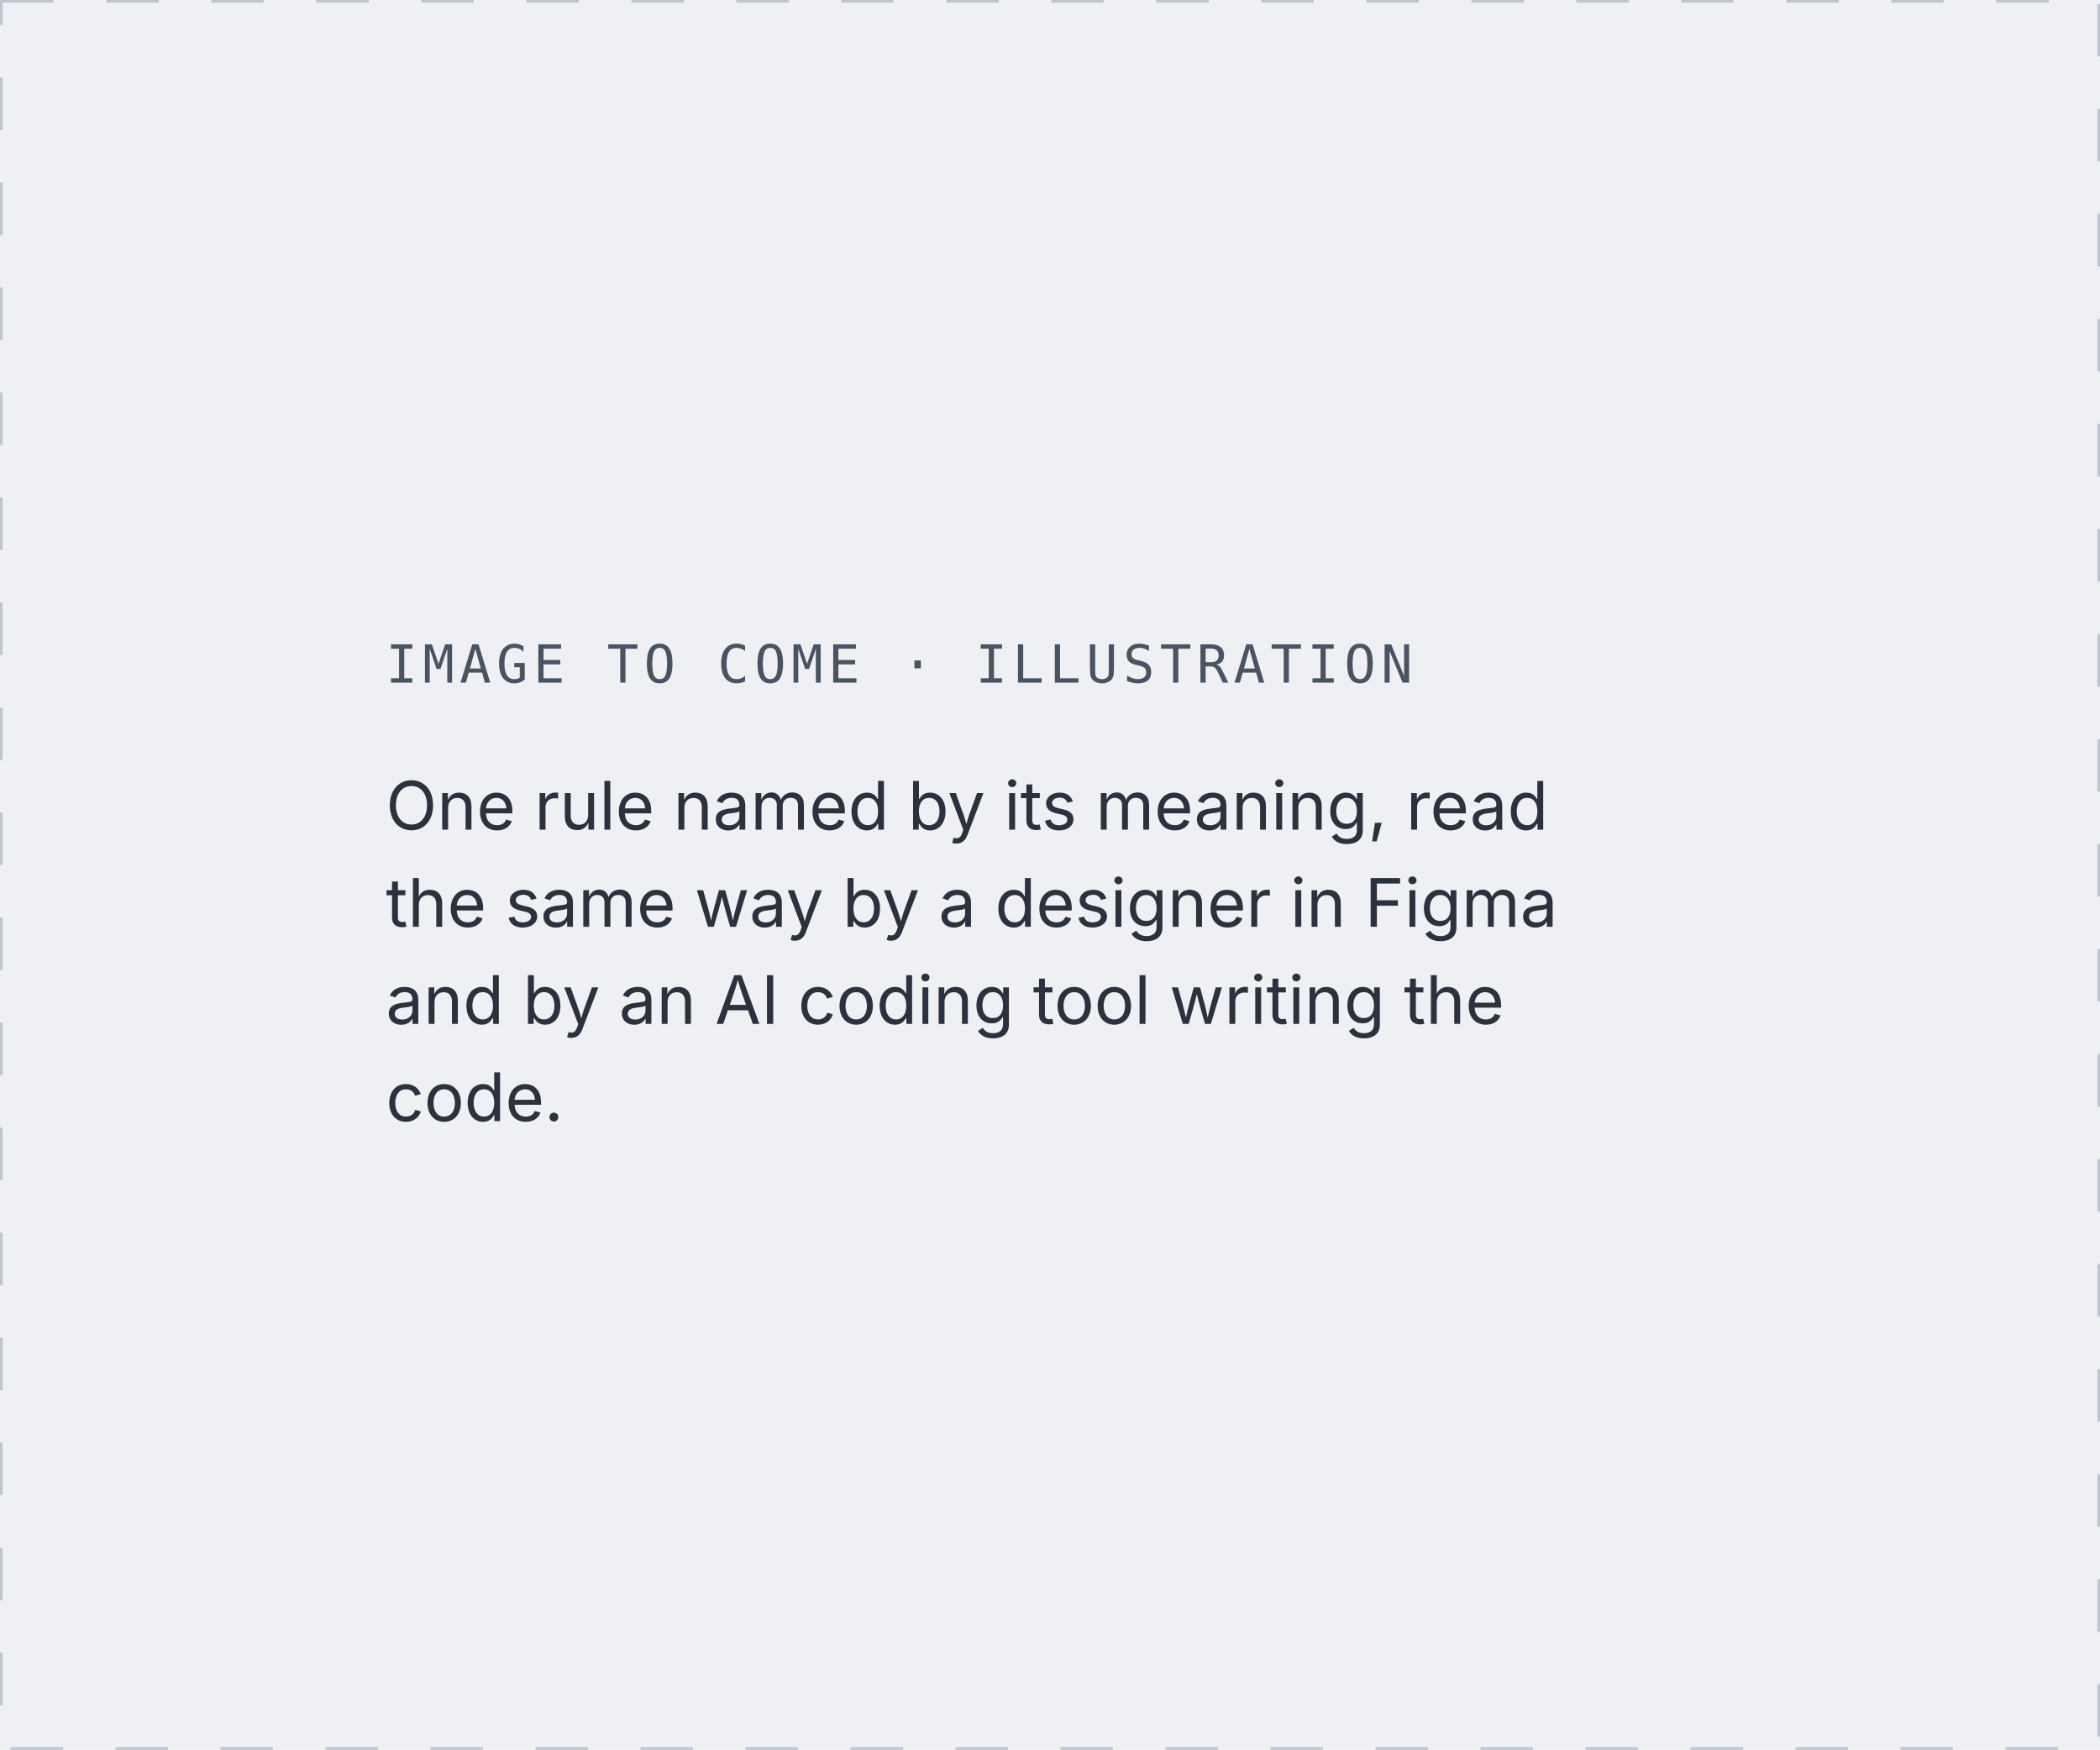
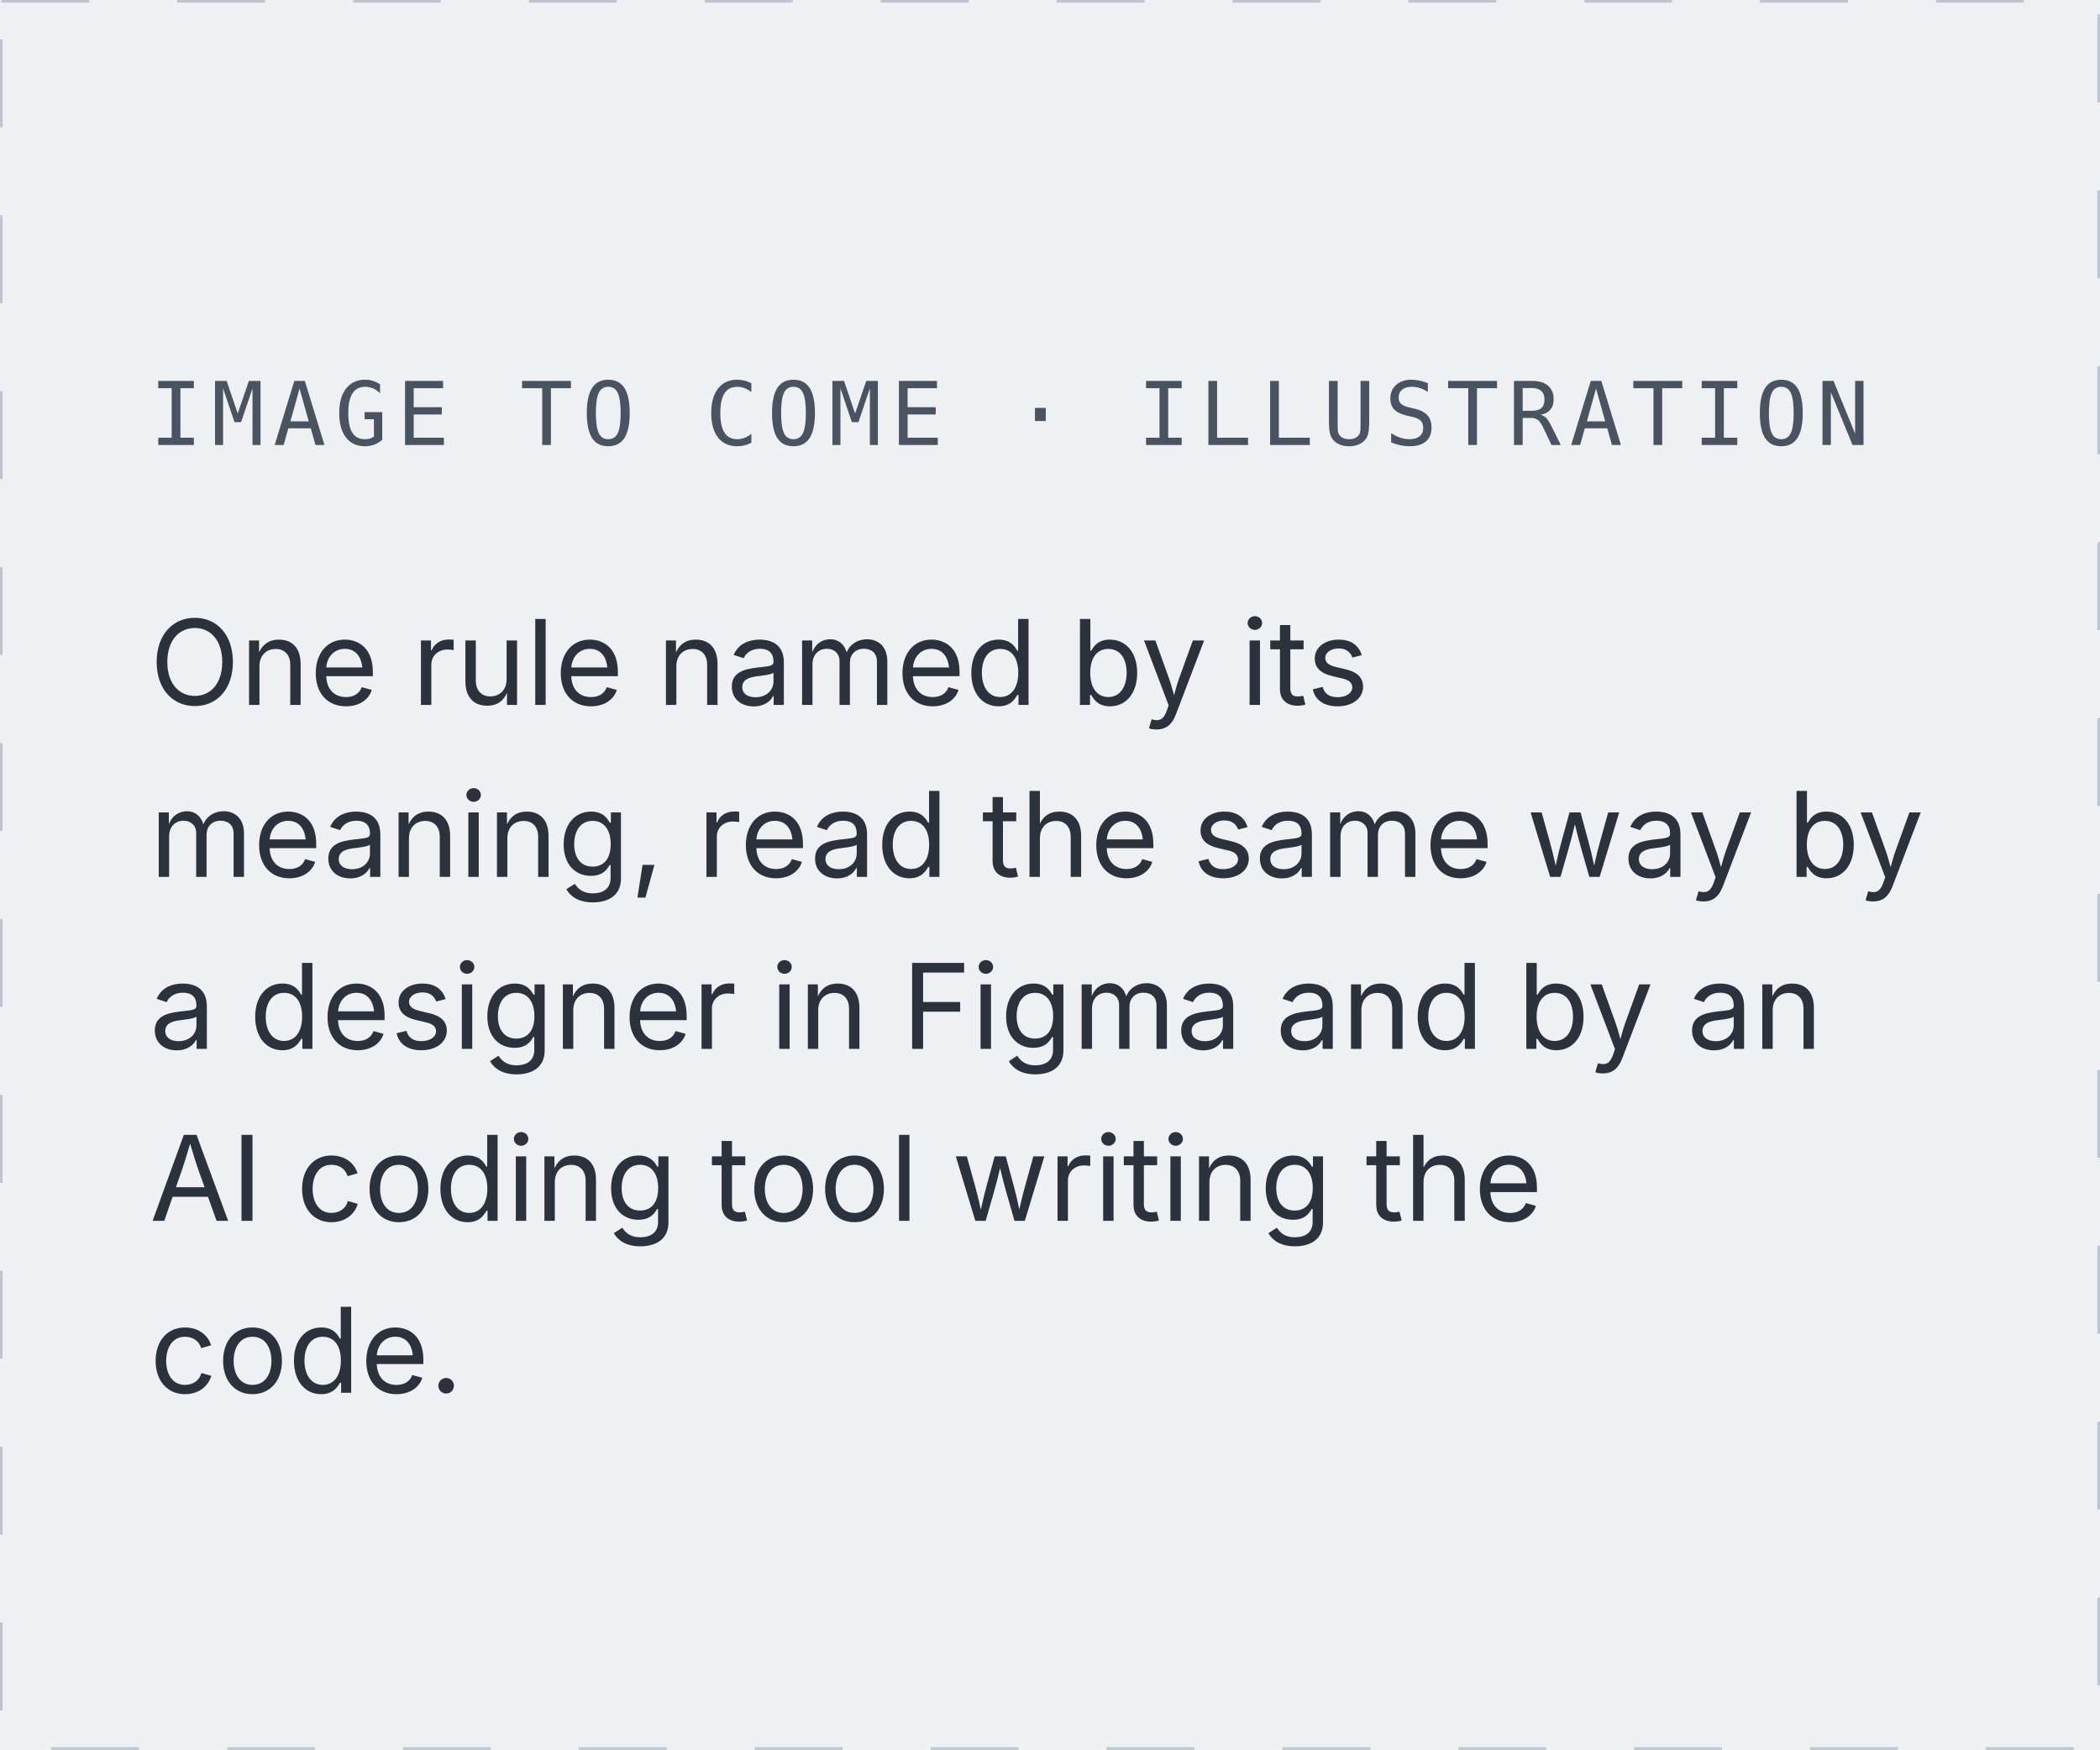
<svg xmlns="http://www.w3.org/2000/svg" viewBox="0 0 1600 1333" width="1600" height="1333" role="img" aria-label="Image to come · illustration">
  <rect width="1600" height="1333" fill="#EEF0F3" />
-   <rect x="1" y="1" width="1598" height="1331" fill="none" stroke="#BFC5CF" stroke-width="2" stroke-dasharray="40 40" />
-   <text x="294" y="520" font-family="ui-monospace, Menlo, Consolas, monospace" font-size="40" letter-spacing="4.0" fill="#4A5361">IMAGE TO COME · ILLUSTRATION</text>
-   <text x="294" y="632" font-family="system-ui, -apple-system, Segoe UI, sans-serif" font-size="51" fill="#2B323D">
-     <tspan x="294" dy="0">One rule named by its meaning, read</tspan>
-     <tspan x="294" dy="74">the same way by a designer in Figma</tspan>
-     <tspan x="294" dy="74">and by an AI coding tool writing the</tspan>
-     <tspan x="294" dy="74">code.</tspan>
+   <rect x="1" y="1" width="1598" height="1331" fill="none" stroke="#BFC5CF" stroke-width="2" stroke-dasharray="67 67" />
+   <text x="114" y="339" font-family="ui-monospace, Menlo, Consolas, monospace" font-size="67" letter-spacing="6.7" fill="#4A5361">IMAGE TO COME · ILLUSTRATION</text>
+   <text x="114" y="537" font-family="system-ui, -apple-system, Segoe UI, sans-serif" font-size="90" fill="#2B323D">
+     <tspan x="114" dy="0">One rule named by its</tspan>
+     <tspan x="114" dy="131">meaning, read the same way by</tspan>
+     <tspan x="114" dy="131">a designer in Figma and by an</tspan>
+     <tspan x="114" dy="131">AI coding tool writing the</tspan>
+     <tspan x="114" dy="131">code.</tspan>
  </text>
</svg>
